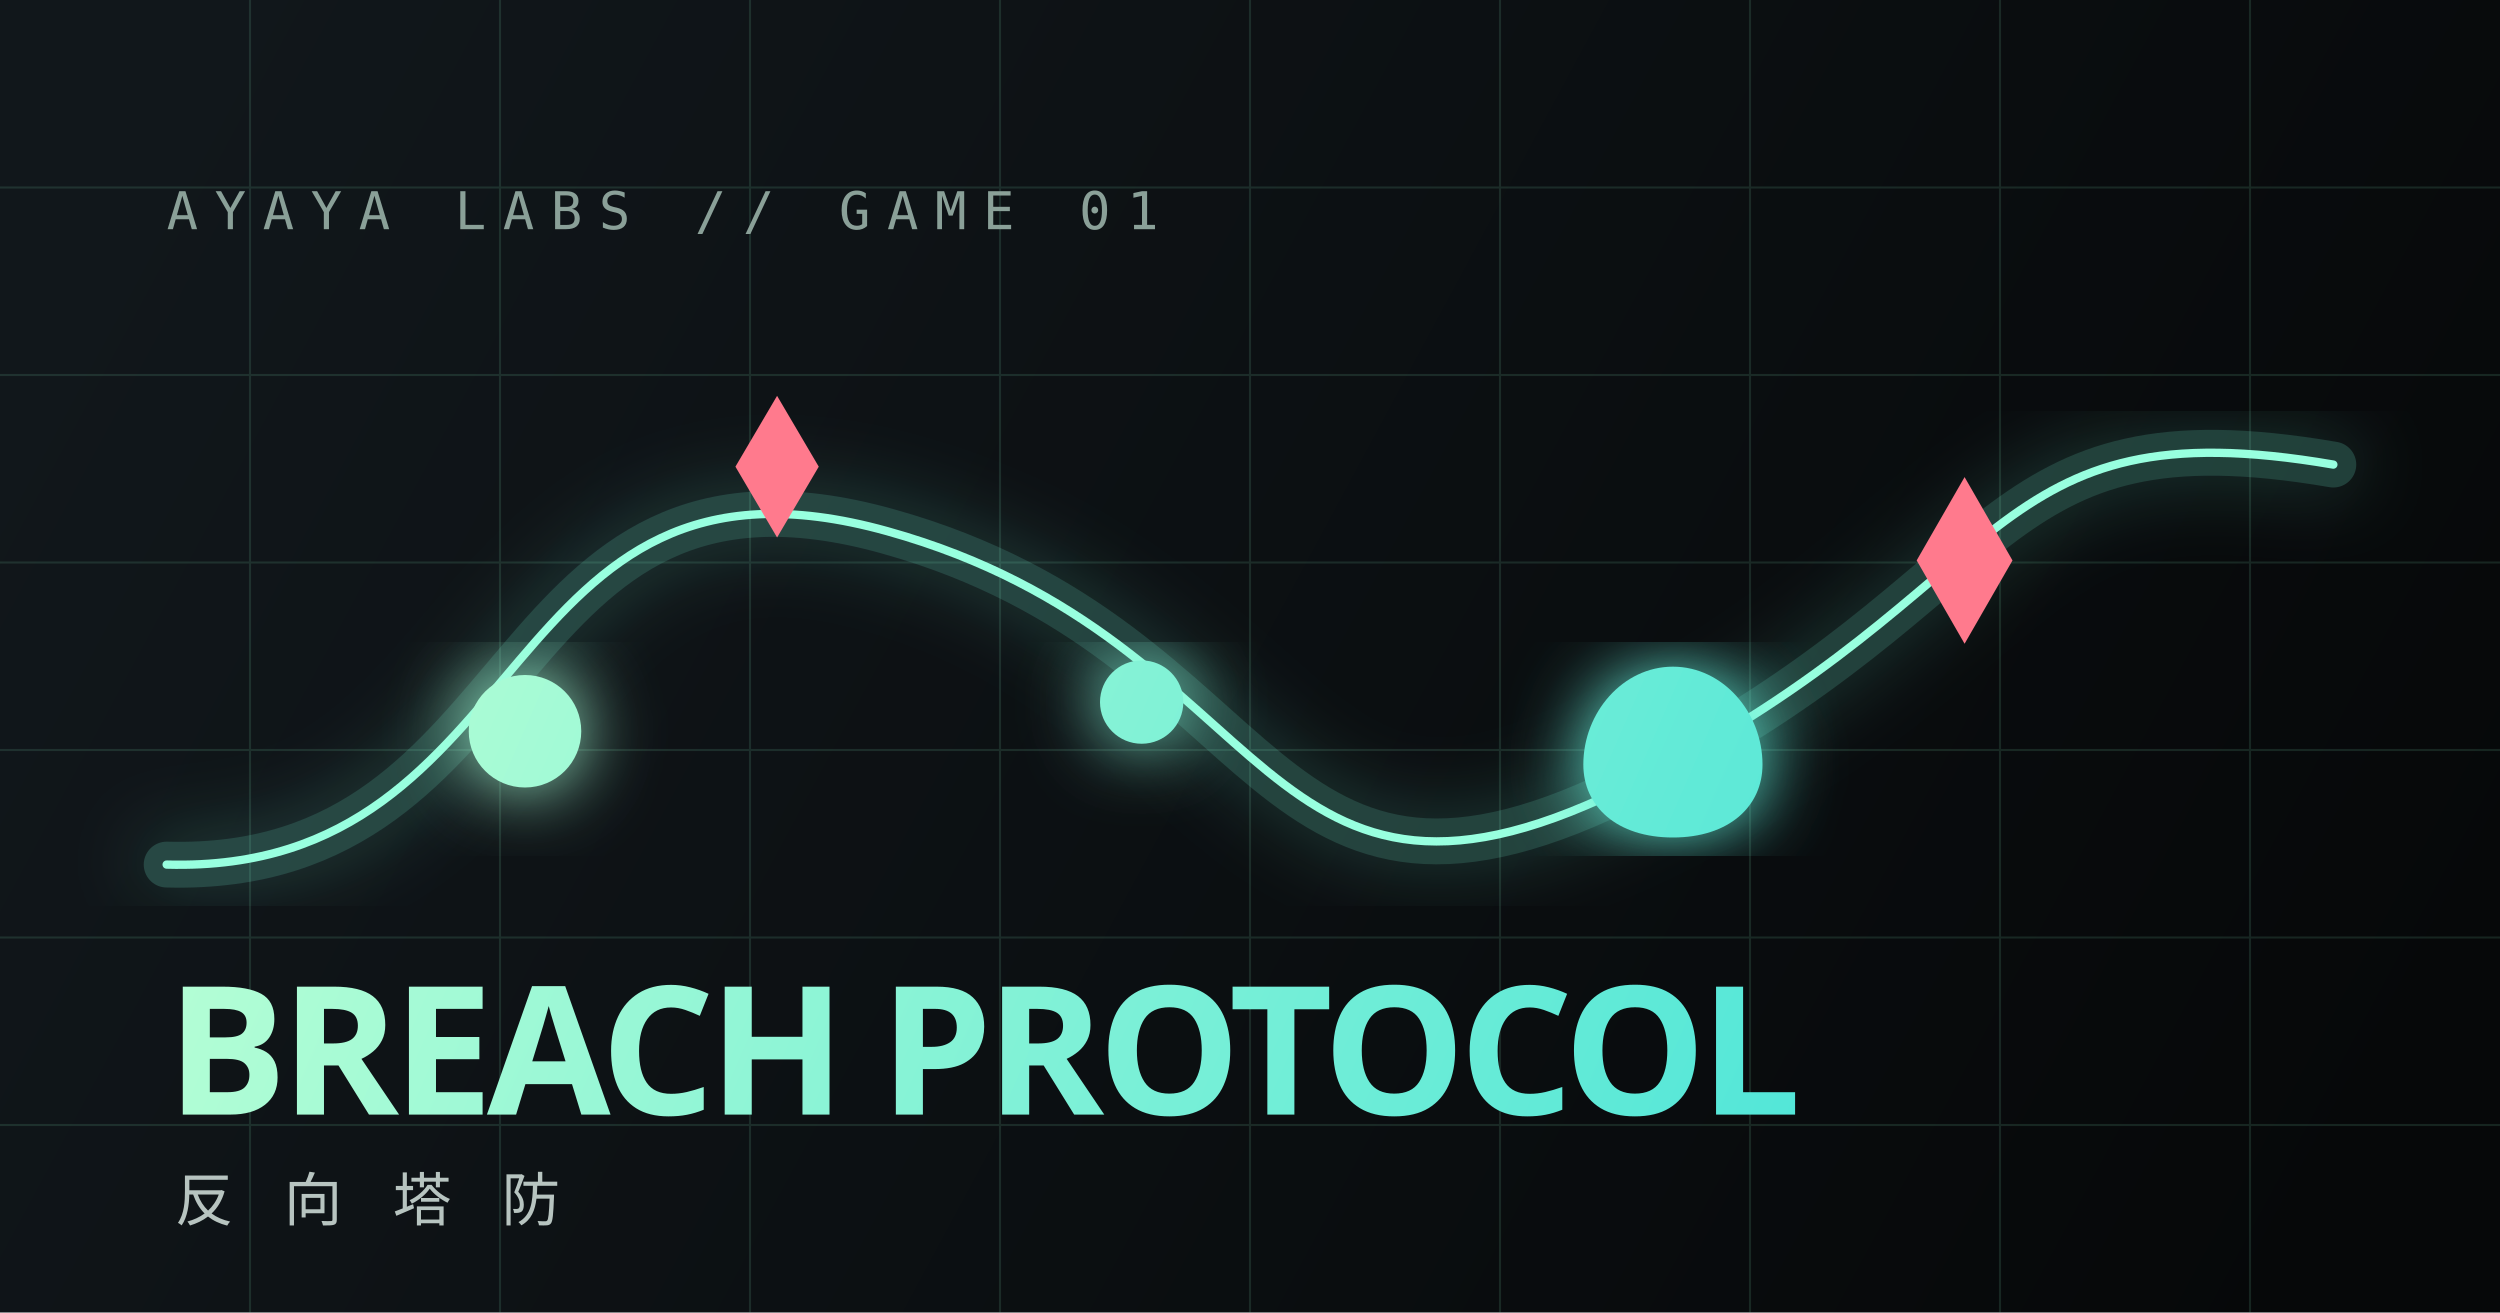
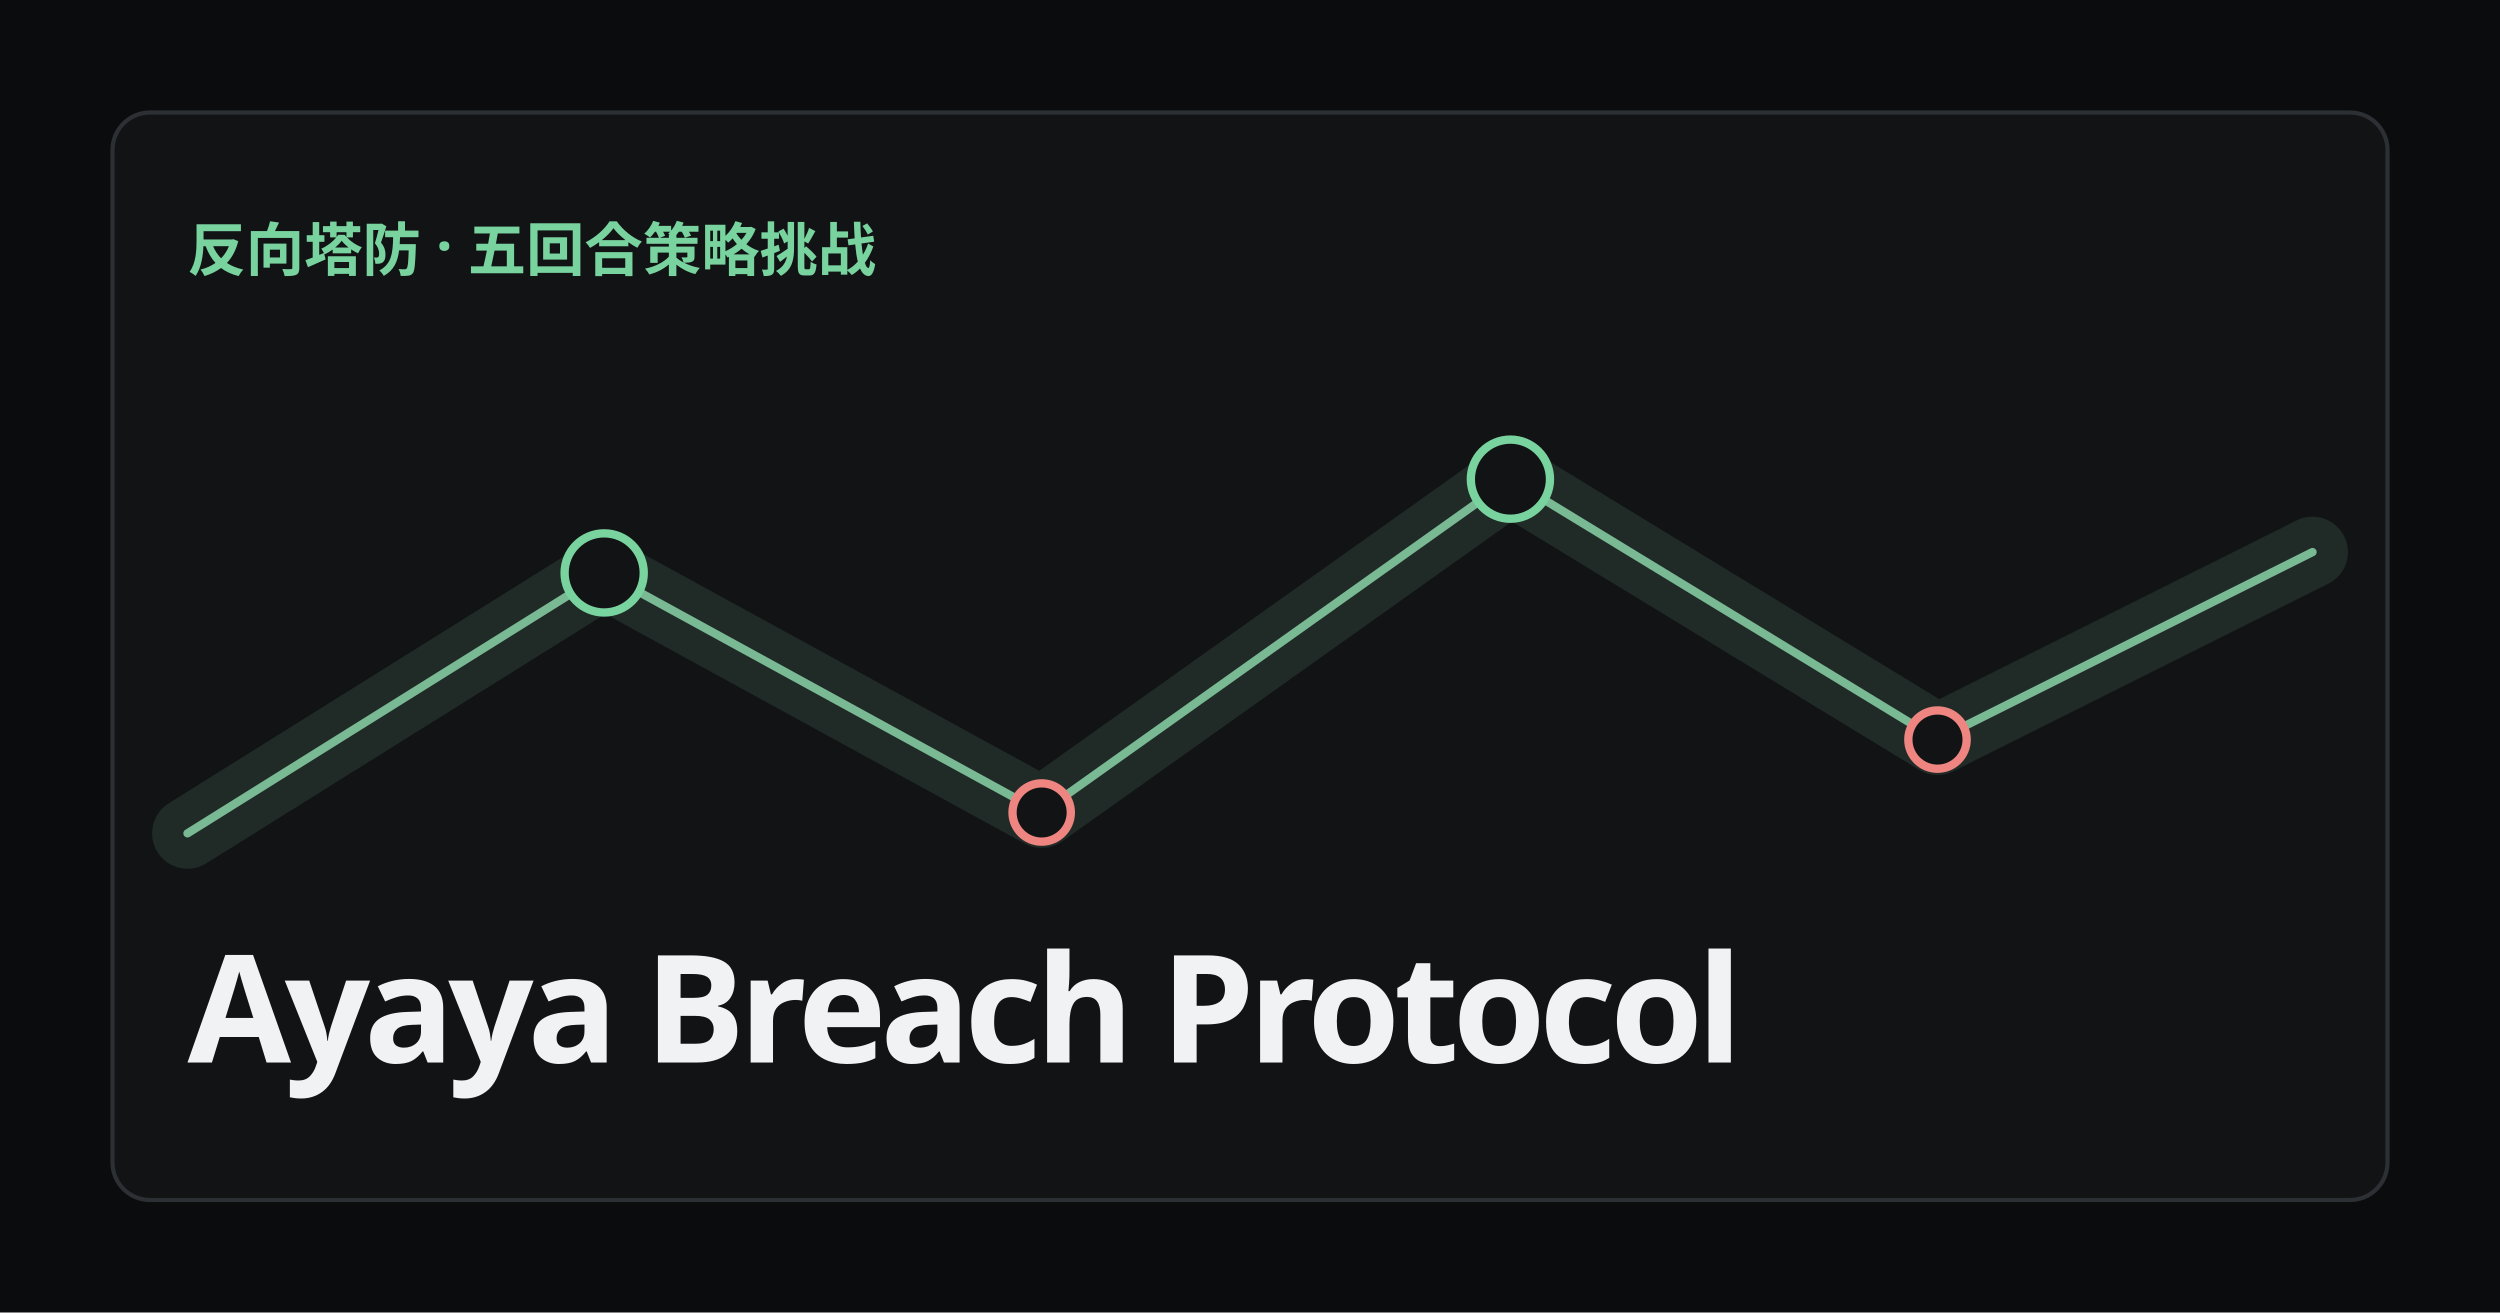
<svg xmlns="http://www.w3.org/2000/svg" viewBox="0 0 1200 630">
-   <defs>
-     <linearGradient id="bg" x1="80" y1="40" x2="1120" y2="600" gradientUnits="userSpaceOnUse">
-       <stop stop-color="#11171b" />
-       <stop offset="1" stop-color="#060809" />
-     </linearGradient>
-     <linearGradient id="mint" x1="180" y1="160" x2="960" y2="500" gradientUnits="userSpaceOnUse">
-       <stop stop-color="#b8ffd5" />
-       <stop offset="1" stop-color="#49e4d8" />
-     </linearGradient>
-     <filter id="glow">
-       <feGaussianBlur stdDeviation="18" result="b" />
-       <feMerge>
-         <feMergeNode in="b" />
-         <feMergeNode in="SourceGraphic" />
-       </feMerge>
-     </filter>
-   </defs>
-   <rect width="1200" height="630" fill="url(#bg)" />
-   <g opacity=".12" stroke="#8dffce">
-     <path d="M0 90h1200M0 180h1200M0 270h1200M0 360h1200M0 450h1200M0 540h1200" />
-     <path d="M120 0v630M240 0v630M360 0v630M480 0v630M600 0v630M720 0v630M840 0v630M960 0v630M1080 0v630" />
+   <rect width="1200" height="630" fill="#0b0c0d" />
+   <rect x="54" y="54" width="1092" height="522" rx="18" fill="#111315" stroke="#2c3034" stroke-width="2" />
+   <path d="M90 400 290 275 500 390 725 230 930 355 1110 265" fill="none" stroke="#202a26" stroke-width="34" stroke-linecap="round" stroke-linejoin="round" />
+   <path d="M90 400 290 275 500 390 725 230 930 355 1110 265" fill="none" stroke="#79b993" stroke-width="4" stroke-linecap="round" stroke-linejoin="round" />
+   <g fill="#111315" stroke="#79d39f" stroke-width="4">
+     <circle cx="290" cy="275" r="19" />
+     <circle cx="725" cy="230" r="19" />
  </g>
-   <path d="M80 415C260 420 236 202 426 255s176 214 360 120 165-181 334-152" fill="none" stroke="#7affe0" stroke-width="22" stroke-linecap="round" opacity=".22" filter="url(#glow)" />
-   <path d="M80 415C260 420 236 202 426 255s176 214 360 120 165-181 334-152" fill="none" stroke="#98ffdf" stroke-width="4" stroke-linecap="round" />
-   <g fill="url(#mint)" filter="url(#glow)">
-     <circle cx="252" cy="351" r="27" />
-     <circle cx="548" cy="337" r="20" />
-     <path d="M760 367c0-25 19-47 43-47s43 22 43 47c0 20-16 35-43 35s-43-15-43-35Z" />
+   <g fill="#111315" stroke="#ee8580" stroke-width="4">
+     <circle cx="500" cy="390" r="14" />
+     <circle cx="930" cy="355" r="14" />
  </g>
-   <g fill="#ff7a8d">
-     <path d="M353 224 373 190l20 34-20 34Z" />
-     <path d="m920 269 23-40 23 40-23 40Z" />
-   </g>
-   <text x="80" y="110" fill="#8aa098" font-family="ui-monospace,monospace" font-size="25" letter-spacing="8">AYAYA LABS // GAME 01</text>
-   <text x="80" y="535" fill="url(#mint)" font-family="system-ui,sans-serif" font-weight="800" font-size="86" letter-spacing="-3">BREACH PROTOCOL</text>
-   <text x="84" y="586" fill="#b7c4c0" font-family="system-ui,sans-serif" font-size="28" letter-spacing="9">反 向 塔 防</text>
+   <text x="90" y="130" fill="#79d39f" font-family="system-ui,sans-serif" font-weight="650" font-size="28">反向塔防 · 五回合策略挑战</text>
+   <text x="90" y="510" fill="#f1f2f3" font-family="system-ui,sans-serif" font-weight="750" font-size="72" letter-spacing="-3">Ayaya Breach Protocol</text>
</svg>
